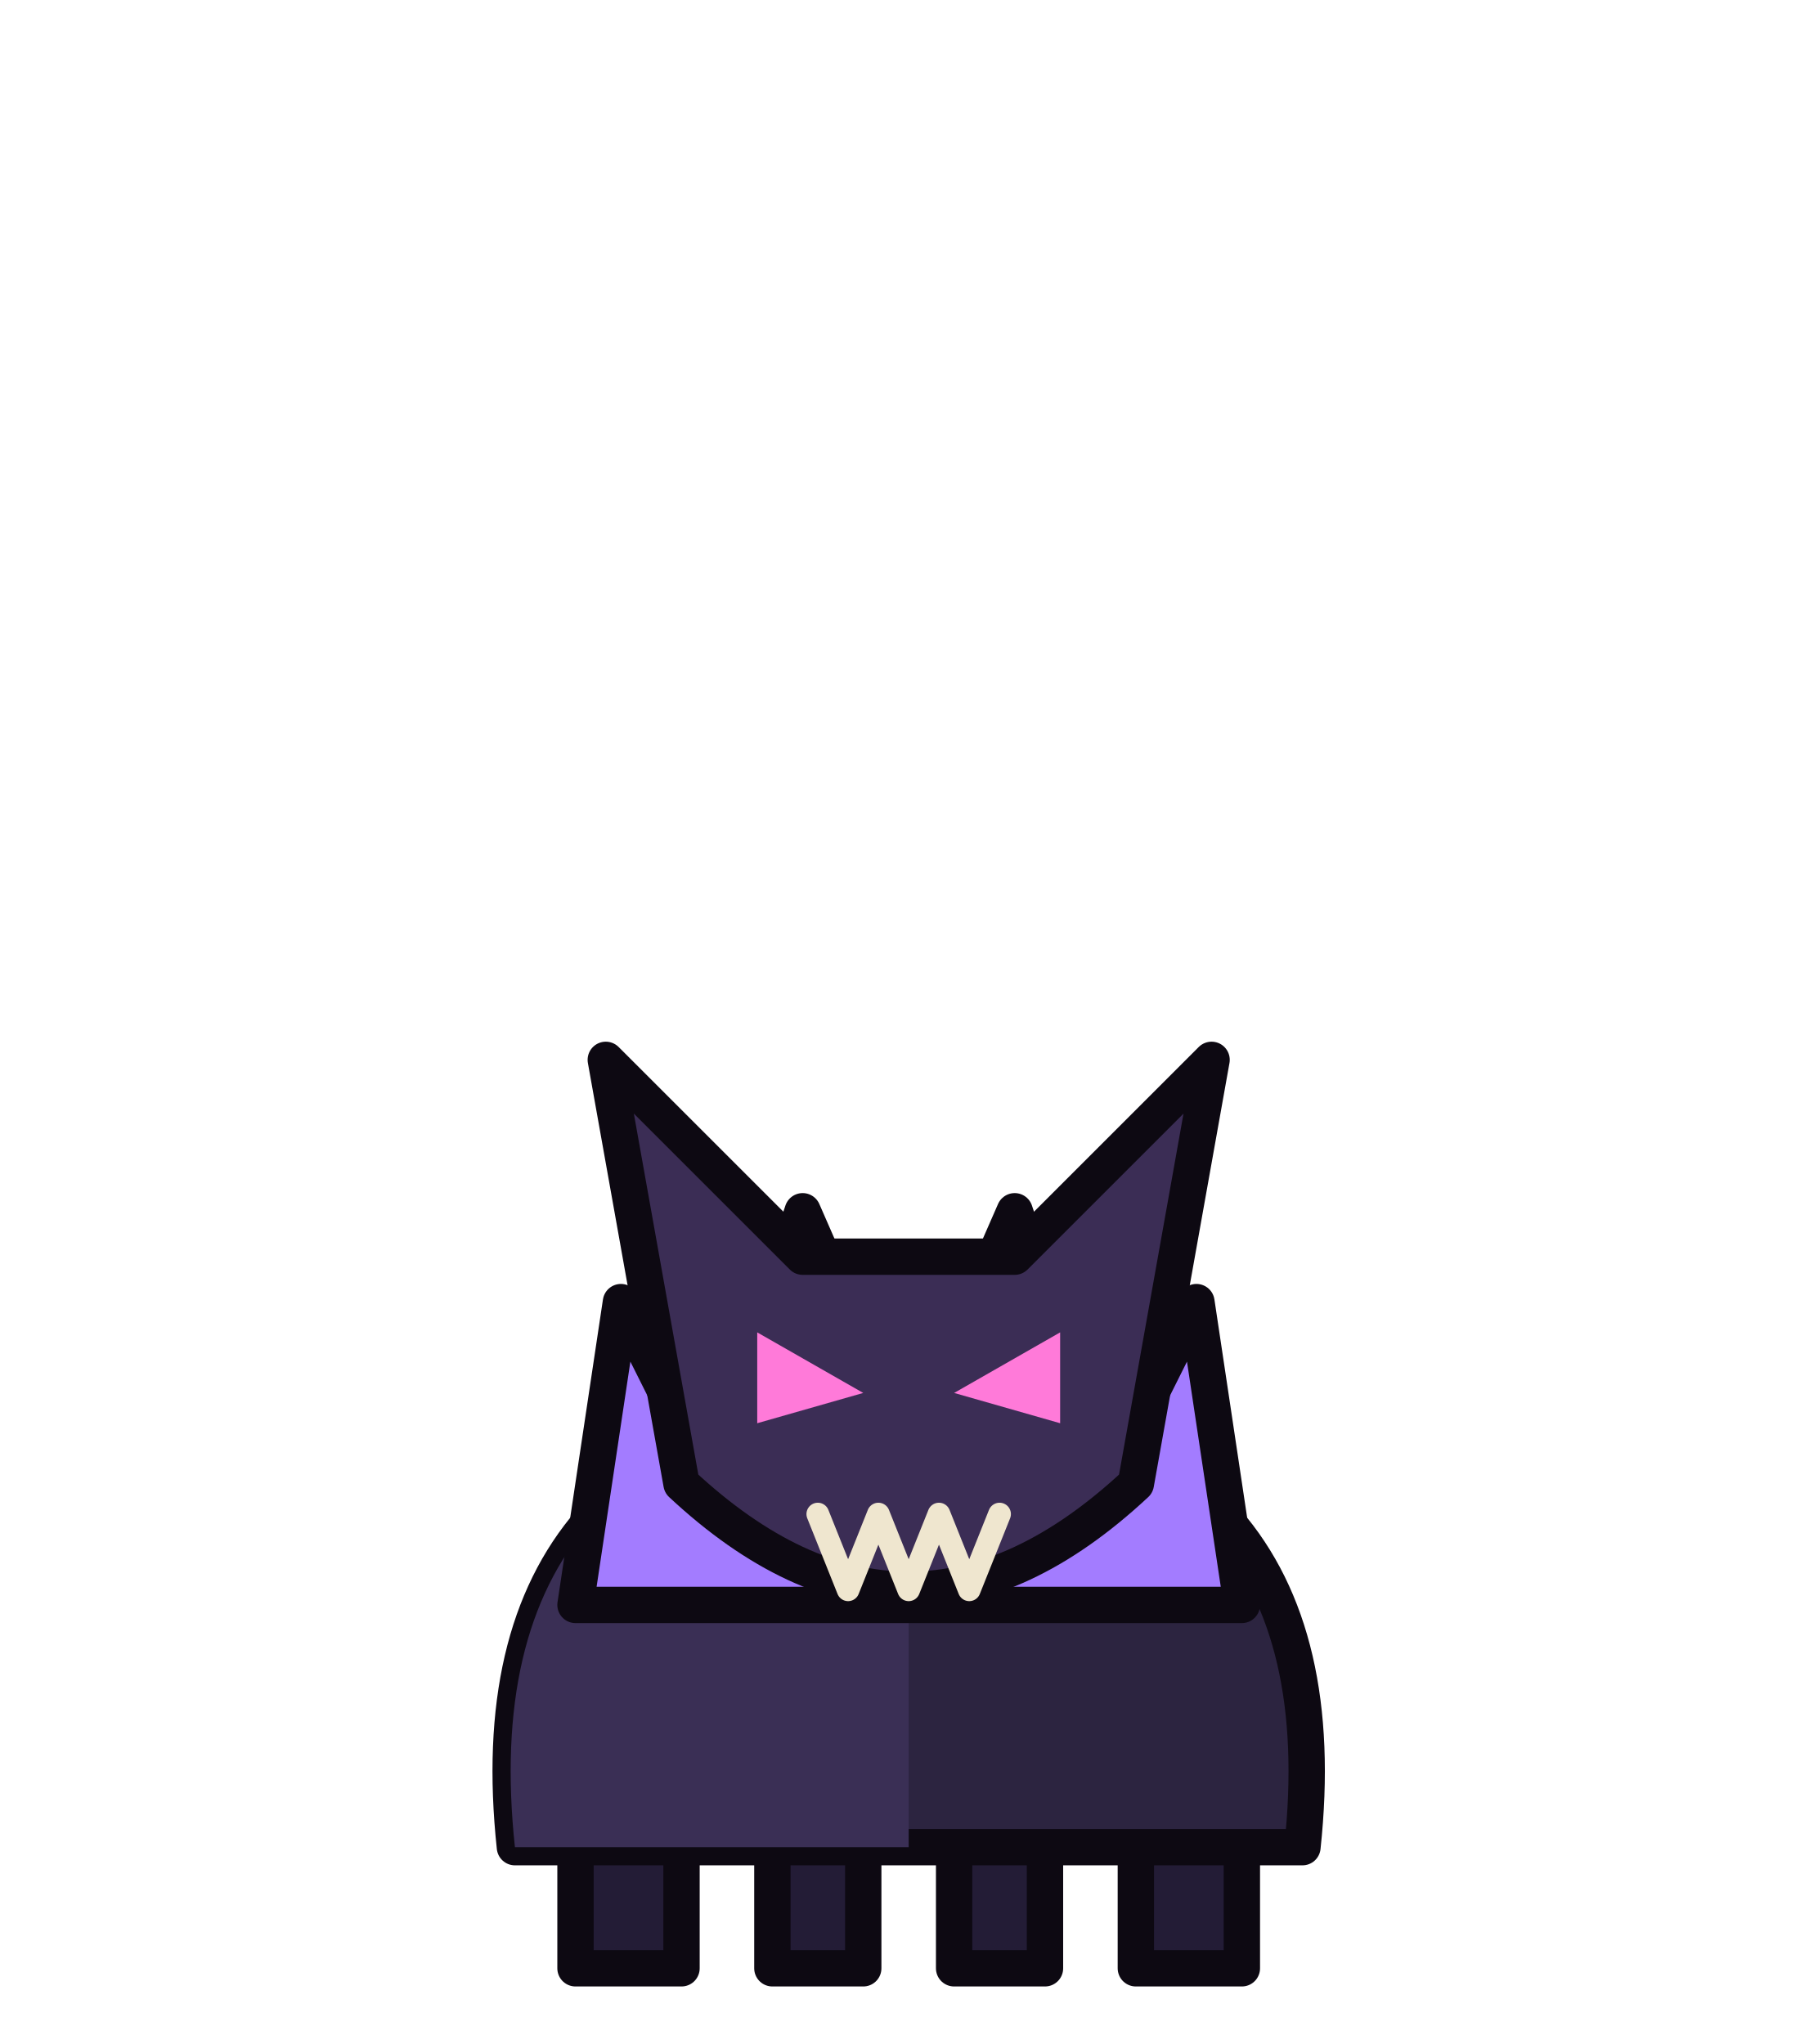
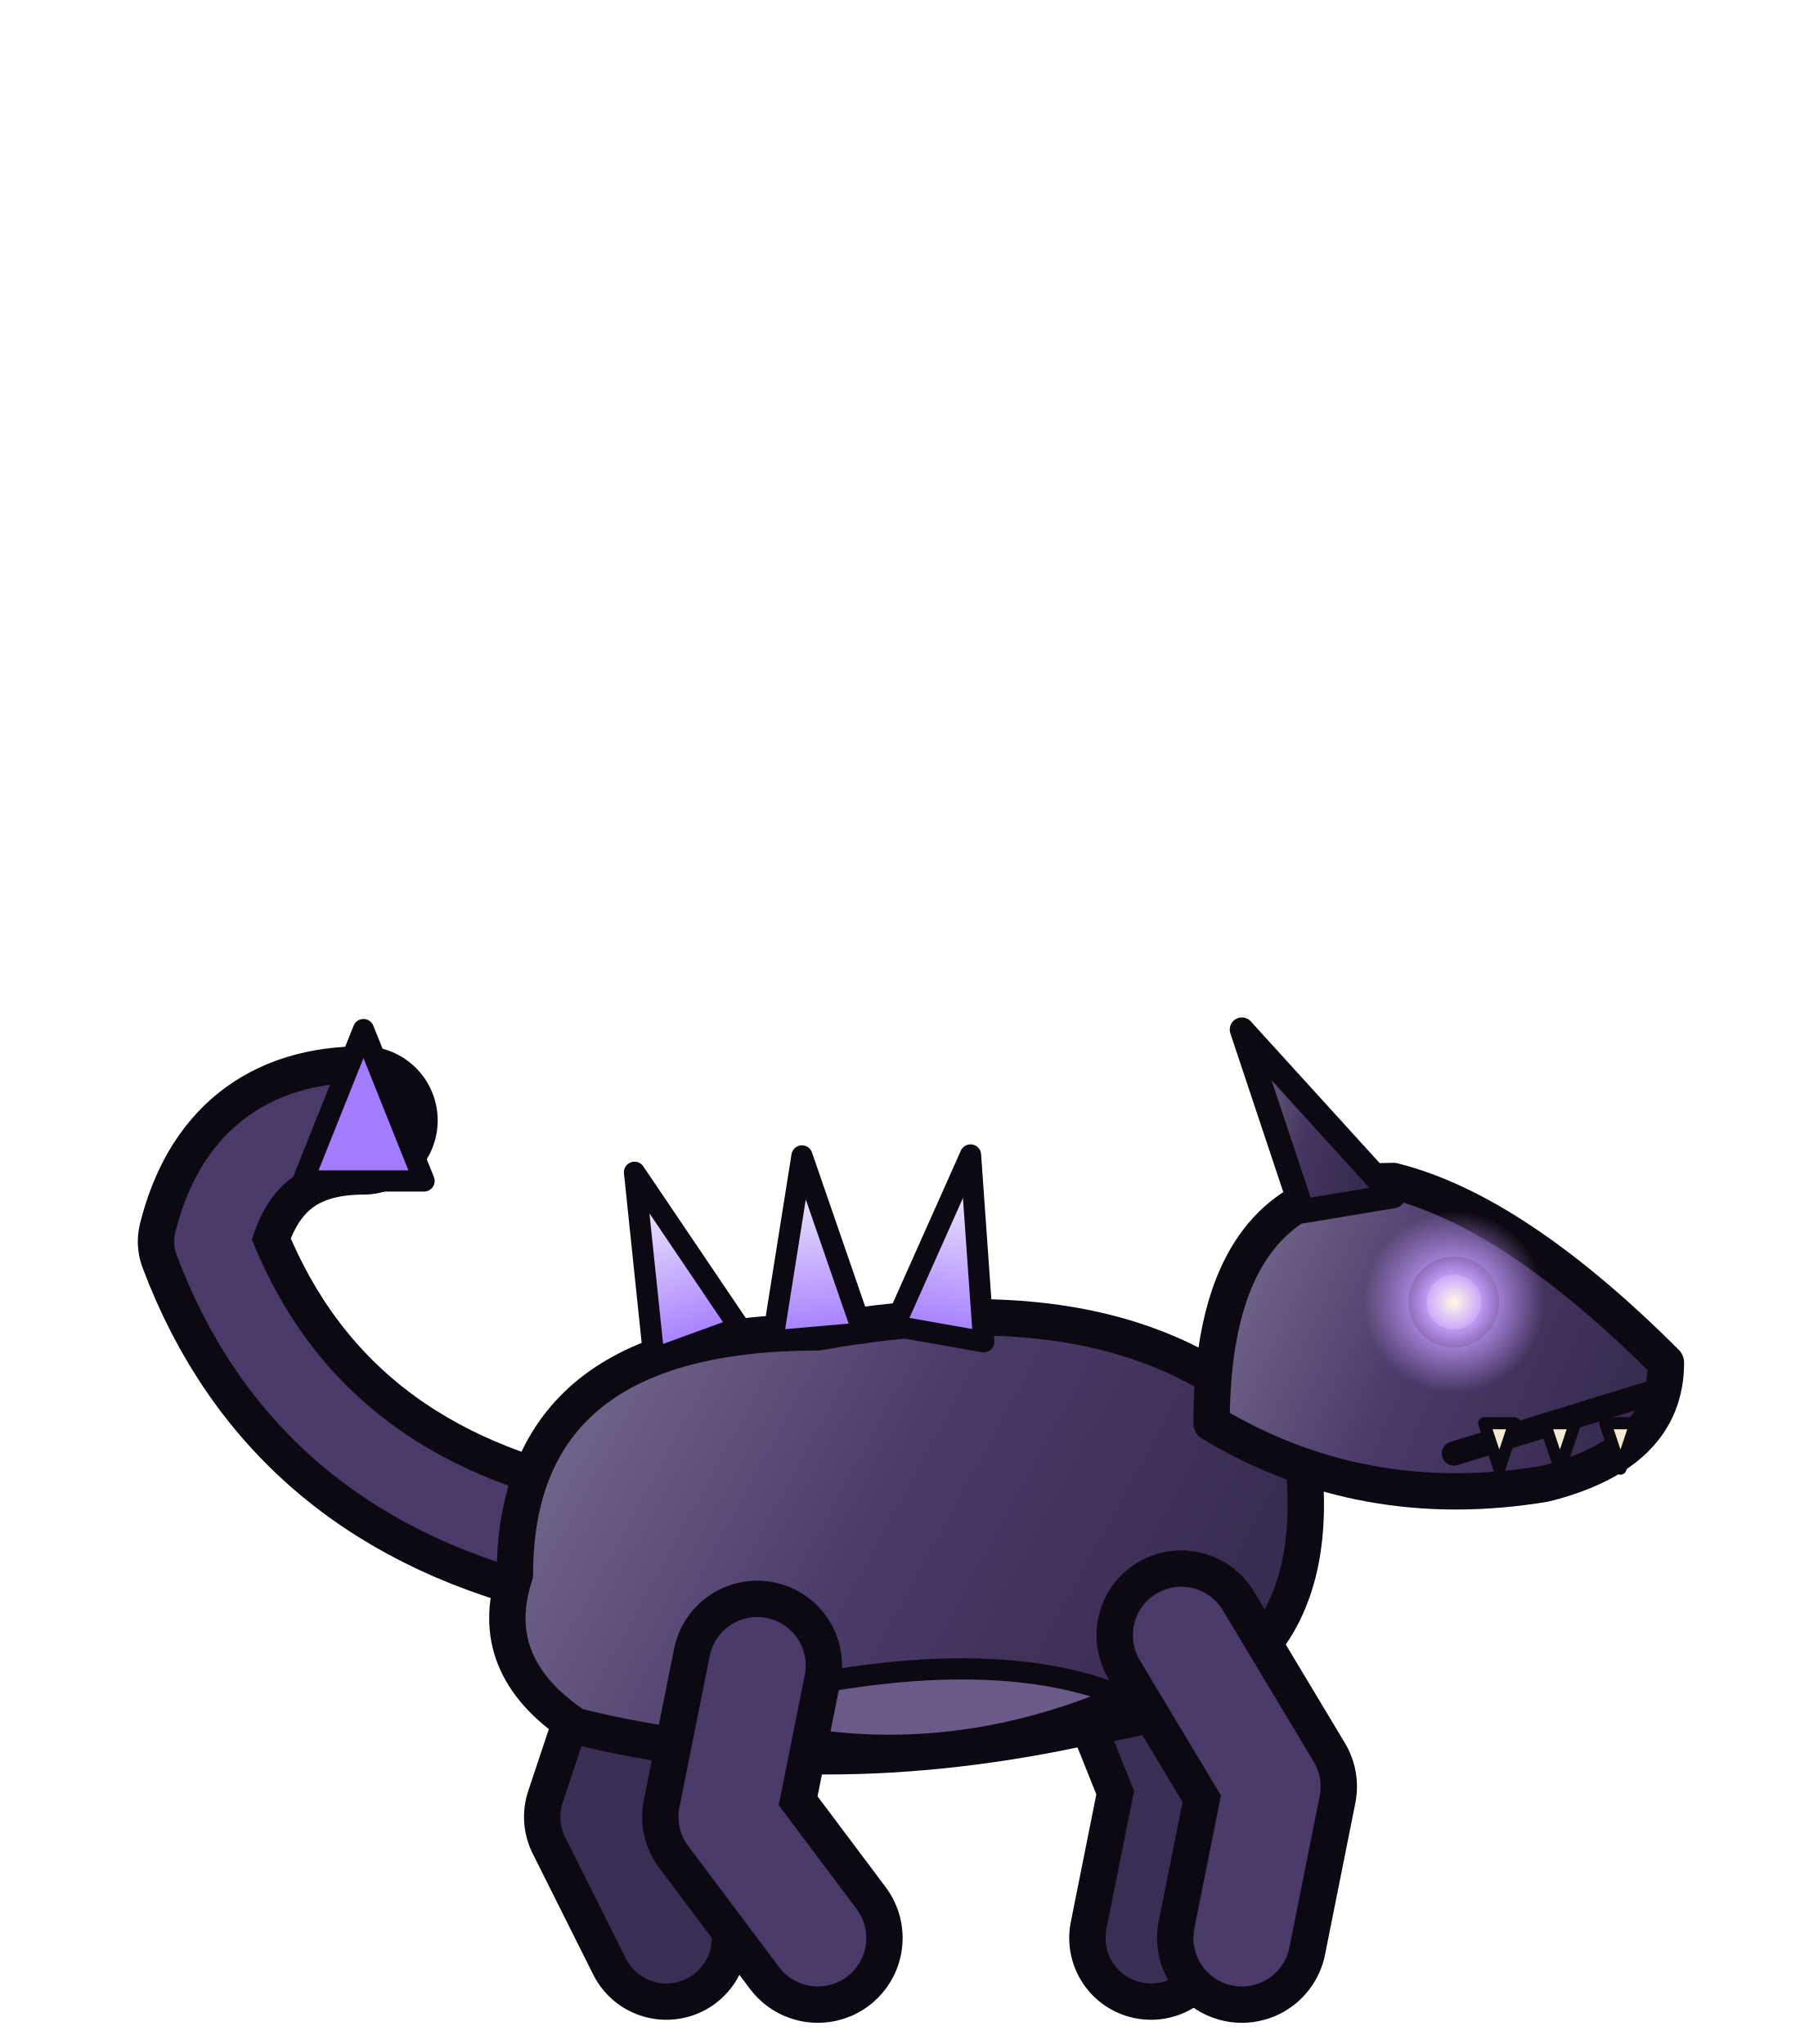
<svg xmlns="http://www.w3.org/2000/svg" viewBox="-60 -130 120 135" width="240" height="270">
+   <defs>
+     <linearGradient id="g391" x1="0" y1="0" x2="1" y2="0.3">
+       <stop offset="0" stop-color="#7d7194" />
+       <stop offset=".55" stop-color="#4a3a6a" />
+       <stop offset="1" stop-color="#392c51" />
+     </linearGradient>
+     <linearGradient id="g392" x1="0" y1="0" x2="0" y2="1">
+       <stop offset="0" stop-color="#ffffff" />
+       <stop offset="1" stop-color="#a37cff" />
+     </linearGradient>
+     <linearGradient id="g393" x1="0" y1="0" x2="0" y2="1">
+       <stop offset="0" stop-color="#ffffff" />
+       <stop offset="1" stop-color="#a37cff" />
+     </linearGradient>
+     <linearGradient id="g394" x1="0" y1="0" x2="0" y2="1">
+       <stop offset="0" stop-color="#ffffff" />
+       <stop offset="1" stop-color="#a37cff" />
+     </linearGradient>
+     <linearGradient id="g395" x1="0" y1="0" x2="1" y2="0.3">
+       <stop offset="0" stop-color="#7d7194" />
+       <stop offset=".55" stop-color="#4a3a6a" />
+       <stop offset="1" stop-color="#392c51" />
+     </linearGradient>
+     <linearGradient id="g396" x1="0" y1="0" x2="1" y2="0.3">
+       <stop offset="0" stop-color="#786e8d" />
+       <stop offset=".55" stop-color="#443561" />
+       <stop offset="1" stop-color="#35294b" />
+     </linearGradient>
+     <radialGradient id="g397">
+       <stop offset="0" stop-color="#fffbe6" />
+       <stop offset=".35" stop-color="#c79cff" stop-opacity=".9" />
+       <stop offset="1" stop-color="#c79cff" stop-opacity="0" />
+     </radialGradient>
+   </defs>
  <g stroke="#0d0912" stroke-width="2.4" stroke-linejoin="round" stroke-linecap="round">
-     <rect x="-22" y="-12" width="7" height="12" fill="#231c36" />
-     <rect x="15" y="-12" width="7" height="12" fill="#231c36" />
-     <rect x="-9" y="-10" width="6" height="10" fill="#231c36" />
-     <rect x="3" y="-10" width="6" height="10" fill="#231c36" />
-     <path d="M-26 -8 Q-29 -36 0 -38 Q29 -36 26 -8 Z" fill="#2c2440" />
-     <path d="M-26 -8 Q-29 -36 0 -38 L0 -8 Z" fill="#3a2f55" stroke="none" />
-     <path d="M-22 -24 L-19 -44 L-13 -32 L-7 -50 L0 -34 L7 -50 L13 -32 L19 -44 L22 -24 Z" fill="#a37cff" />
-     <path d="M-15 -32 L-20 -60 L-7 -47 L7 -47 L20 -60 L15 -32 Q0 -18 -15 -32 Z" fill="#3b2d55" />
-     <path d="M-10 -42 L-3 -38 L-10 -36 Z" fill="#ff7ad9" stroke="none" />
-     <path d="M10 -42 L3 -38 L10 -36 Z" fill="#ff7ad9" stroke="none" />
-     <path d="M-6 -30 L-4 -25 L-2 -30 L0 -25 L2 -30 L4 -25 L6 -30" fill="none" stroke="#efe6cf" stroke-width="1.5" />
+     <g>
+       <animateTransform attributeName="transform" type="translate" values="0 -0.00;0 -0.42;0 -0.73;0 -0.84;0 -0.73;0 -0.42;0 -0.00;0 0.42;0 0.73;0 0.84;0 0.73;0 0.42;0 0.00" dur="1.6s" begin="-0.00s" repeatCount="indefinite" />
+       <g>
+         <animateTransform attributeName="transform" type="rotate" values="0.00 -24 -30;5.00 -24 -30;8.66 -24 -30;10.00 -24 -30;8.66 -24 -30;5.00 -24 -30;0.00 -24 -30;-5.00 -24 -30;-8.66 -24 -30;-10.00 -24 -30;-8.66 -24 -30;-5.00 -24 -30;-0.00 -24 -30" dur="1.4s" begin="0.00s" repeatCount="indefinite" />
+         <path d="M-22.0 -28.0 Q-40.0 -32.0 -46.0 -48.0 Q-44.0 -56.0 -36.0 -56.0" fill="none" stroke="#0d0912" stroke-width="9.8" />
+         <path d="M-22.0 -28.0 Q-40.0 -32.0 -46.0 -48.0 Q-44.0 -56.0 -36.0 -56.0" fill="none" stroke="#4a3a6a" stroke-width="5.0" />
+         <path d="M-40.0 -52.0 L-36.0 -62.0 L-32.0 -52.0 Z" fill="#a37cff" stroke-width="1.4" />
+       </g>
+     </g>
+     <path d="M-16 -22 L-20 -10 L-16 -2" fill="none" stroke="#0d0912" stroke-width="10.8" stroke-linecap="round" />
+     <path d="M-16 -22 L-20 -10 L-16 -2" fill="none" stroke="#3b2e54" stroke-width="6.0" stroke-linecap="round" />
+     <path d="M14 -22 L18 -12 L16 -2" fill="none" stroke="#0d0912" stroke-width="10.8" stroke-linecap="round" />
+     <path d="M14 -22 L18 -12 L16 -2" fill="none" stroke="#3b2e54" stroke-width="6.0" stroke-linecap="round" />
+     <g transform="translate(0 -2)">
+       <g>
+         <animateTransform attributeName="transform" type="scale" values="1 1;1 1.015;1 1.026;1 1.03;1 1.026;1 1.015;1 1;1 0.985;1 0.974;1 0.97;1 0.974;1 0.985;1 1" dur="1.6s" begin="-0.00s" repeatCount="indefinite" />
+         <g transform="translate(0 2)">
+           <path d="M-26.0 -26.0 Q-26.0 -42.0 -6.0 -42.0 Q16.0 -46.0 26.0 -34.0 Q28.0 -18.0 12.0 -16.0 Q-6.0 -12.0 -22.0 -16.0 Q-28.0 -20.0 -26.0 -26.0 Z" fill="url(#g391)" stroke-width="2.4" />
+           <path d="M-14.0 -17.0 Q0 -12.0 14.0 -18.0 Q4 -22.0 -14.0 -17.0 Z" fill="#6a5a8a" stroke-width="1.4" />
+           <g transform="translate(-14 -41.3) rotate(-20)">
+             <path d="M-3 0 L0 -12.0 L3 0 Z" fill="url(#g392)" stroke-width="1.4" />
+           </g>
+           <g transform="translate(-6 -41.7) rotate(-5)">
+             <path d="M-3 0 L0 -12.0 L3 0 Z" fill="url(#g393)" stroke-width="1.4" />
+           </g>
+           <g transform="translate(2 -41.9) rotate(10)">
+             <path d="M-3 0 L0 -12.0 L3 0 Z" fill="url(#g394)" stroke-width="1.4" />
+           </g>
+         </g>
+       </g>
+     </g>
+     <path d="M-10 -20 L-12 -10 L-6 -2" fill="none" stroke="#0d0912" stroke-width="11.2" stroke-linecap="round" />
+     <path d="M-10 -20 L-12 -10 L-6 -2" fill="none" stroke="#4a3a6a" stroke-width="6.4" stroke-linecap="round" />
+     <path d="M18 -22 L24 -12 L22 -2" fill="none" stroke="#0d0912" stroke-width="11.2" stroke-linecap="round" />
+     <path d="M18 -22 L24 -12 L22 -2" fill="none" stroke="#4a3a6a" stroke-width="6.4" stroke-linecap="round" />
+     <g>
+       <animateTransform attributeName="transform" type="translate" values="0 -0.00;0 -0.54;0 -0.94;0 -1.08;0 -0.94;0 -0.54;0 -0.00;0 0.54;0 0.94;0 1.08;0 0.94;0 0.54;0 0.00" dur="1.6s" begin="-0.00s" repeatCount="indefinite" />
+       <g>
+         <animateTransform attributeName="transform" type="rotate" values="0.00 24 -38;2.00 24 -38;3.46 24 -38;4.00 24 -38;3.46 24 -38;2.00 24 -38;0.00 24 -38;-2.00 24 -38;-3.46 24 -38;-4.00 24 -38;-3.46 24 -38;-2.00 24 -38;-0.00 24 -38" dur="1.6s" begin="-0.13s" repeatCount="indefinite" />
+         <path d="M20.0 -36.0 Q20.0 -52.0 32.0 -52.0 Q40.0 -50.0 50.0 -40.0 Q50.0 -34.0 42.0 -32.0 Q30.0 -30.0 20.0 -36.0 Z" fill="url(#g395)" stroke-width="2.4" />
+         <path d="M26.0 -50.0 L22.0 -62.0 L32.0 -51.0 Z" fill="url(#g396)" stroke-width="1.6" />
+         <path d="M36.0 -34.0 L49.0 -38.0" fill="none" stroke="#0d0912" stroke-width="1.6" opacity="1" />
+         <path d="M38.0 -36.0 L39.0 -33.0 L40.0 -36.0 Z" fill="#f4ead2" stroke-width="0.8" />
+         <path d="M42.0 -36.0 L43.0 -33.0 L44.0 -36.0 Z" fill="#f4ead2" stroke-width="0.8" />
+         <path d="M46.0 -36.0 L47.0 -33.0 L48.0 -36.0 Z" fill="#f4ead2" stroke-width="0.8" />
+         <circle cx="36" cy="-44" r="2.4" fill="#c79cff" stroke-width="1.2" />
+         <circle cx="36" cy="-44" r="6" fill="url(#g397)" stroke="none" />
+       </g>
+     </g>
  </g>
</svg>
